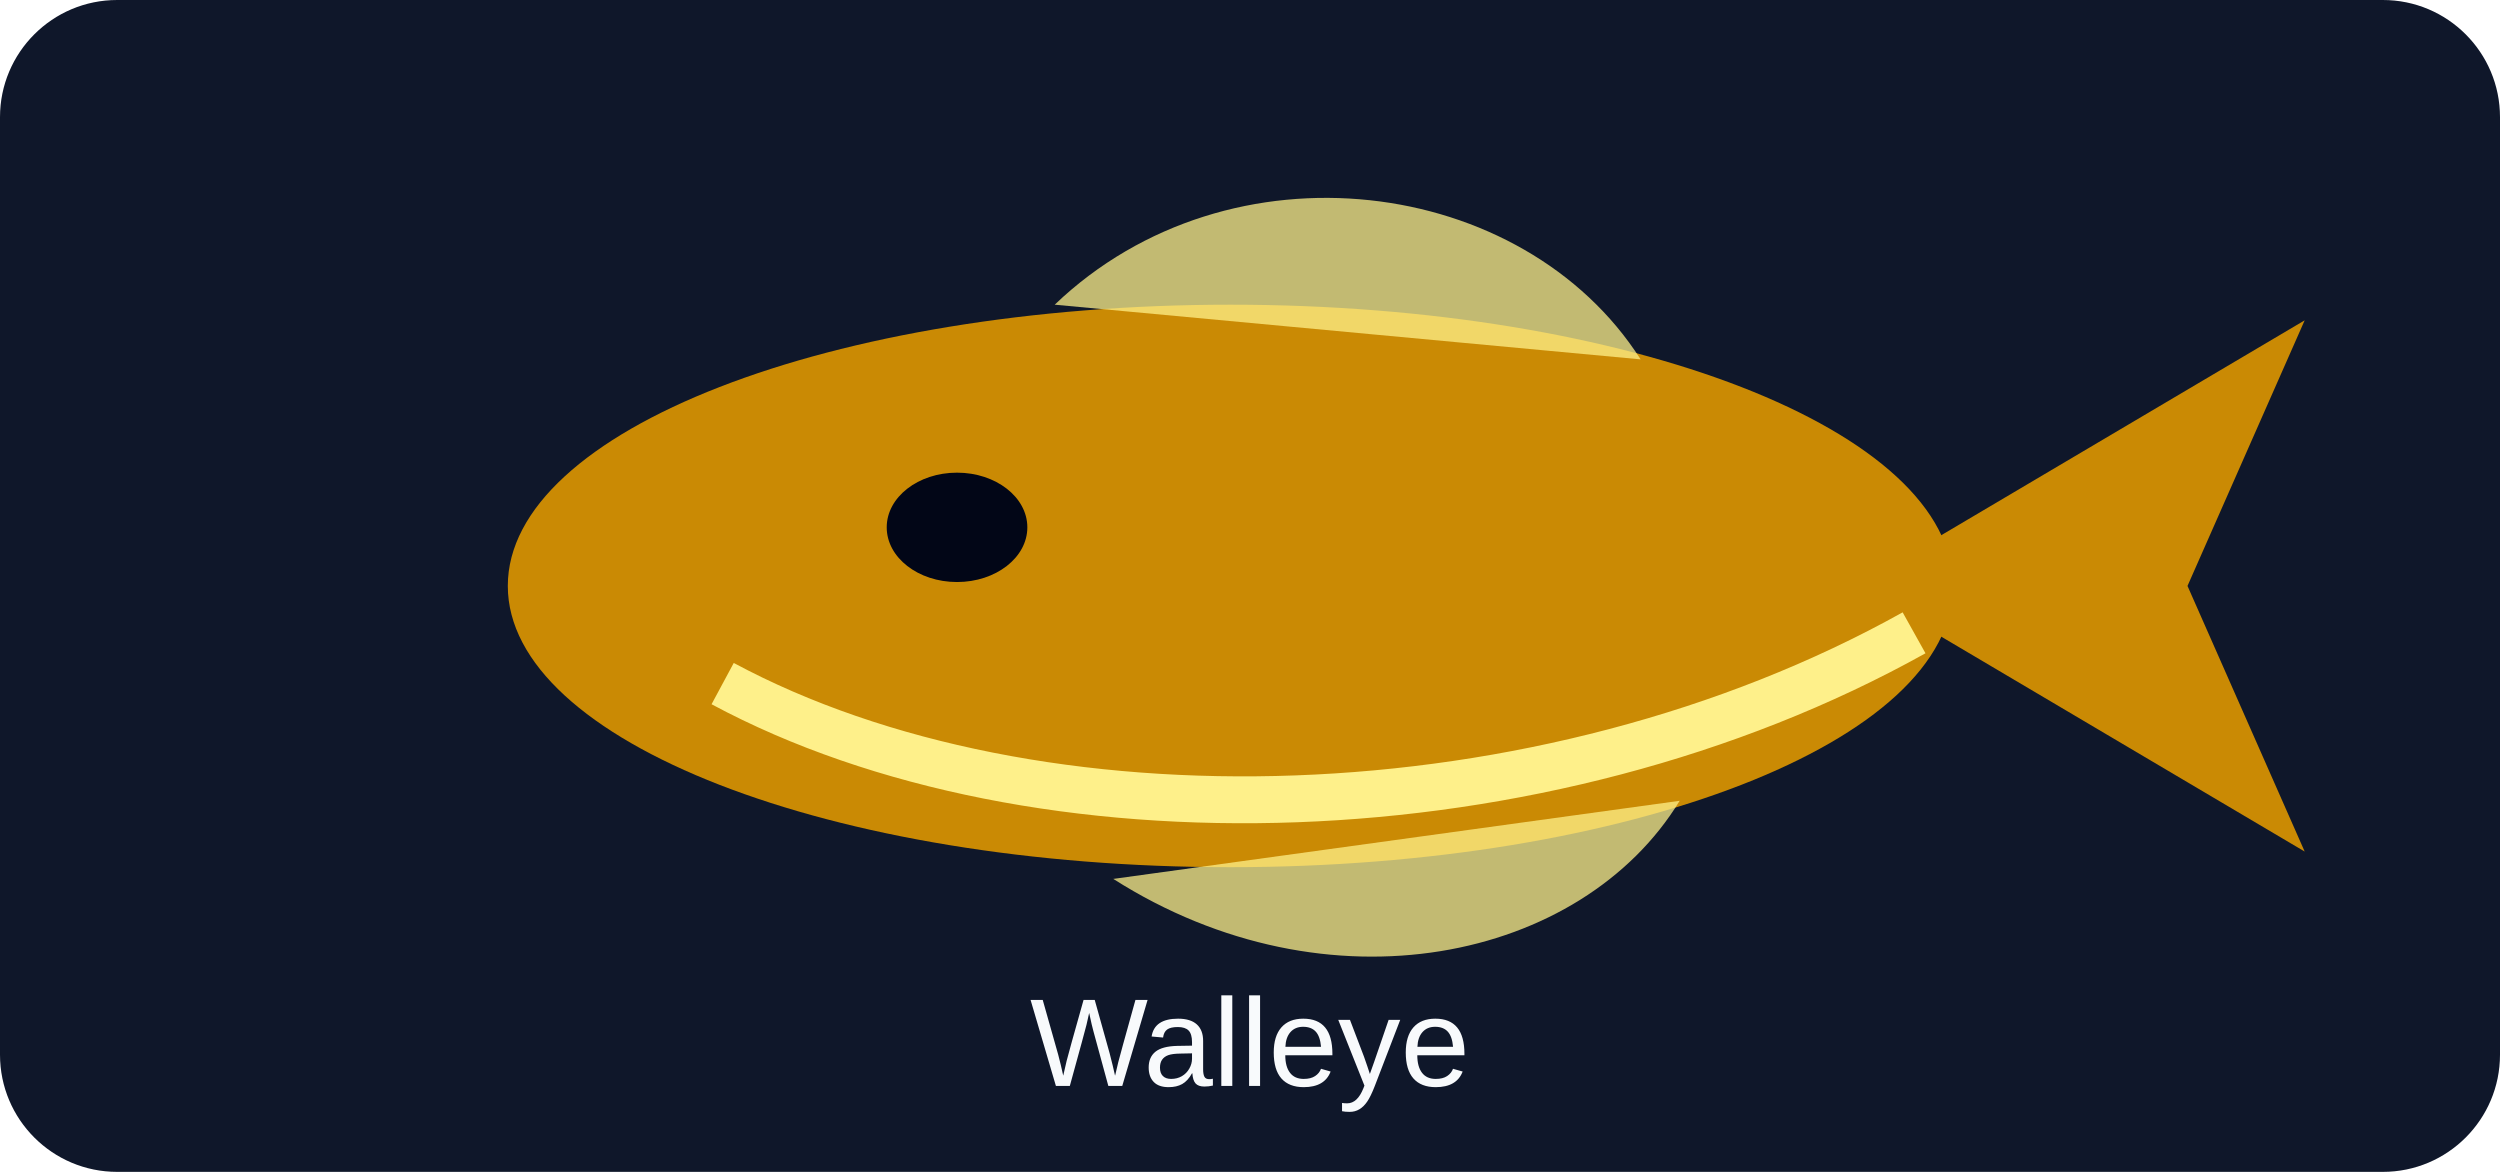
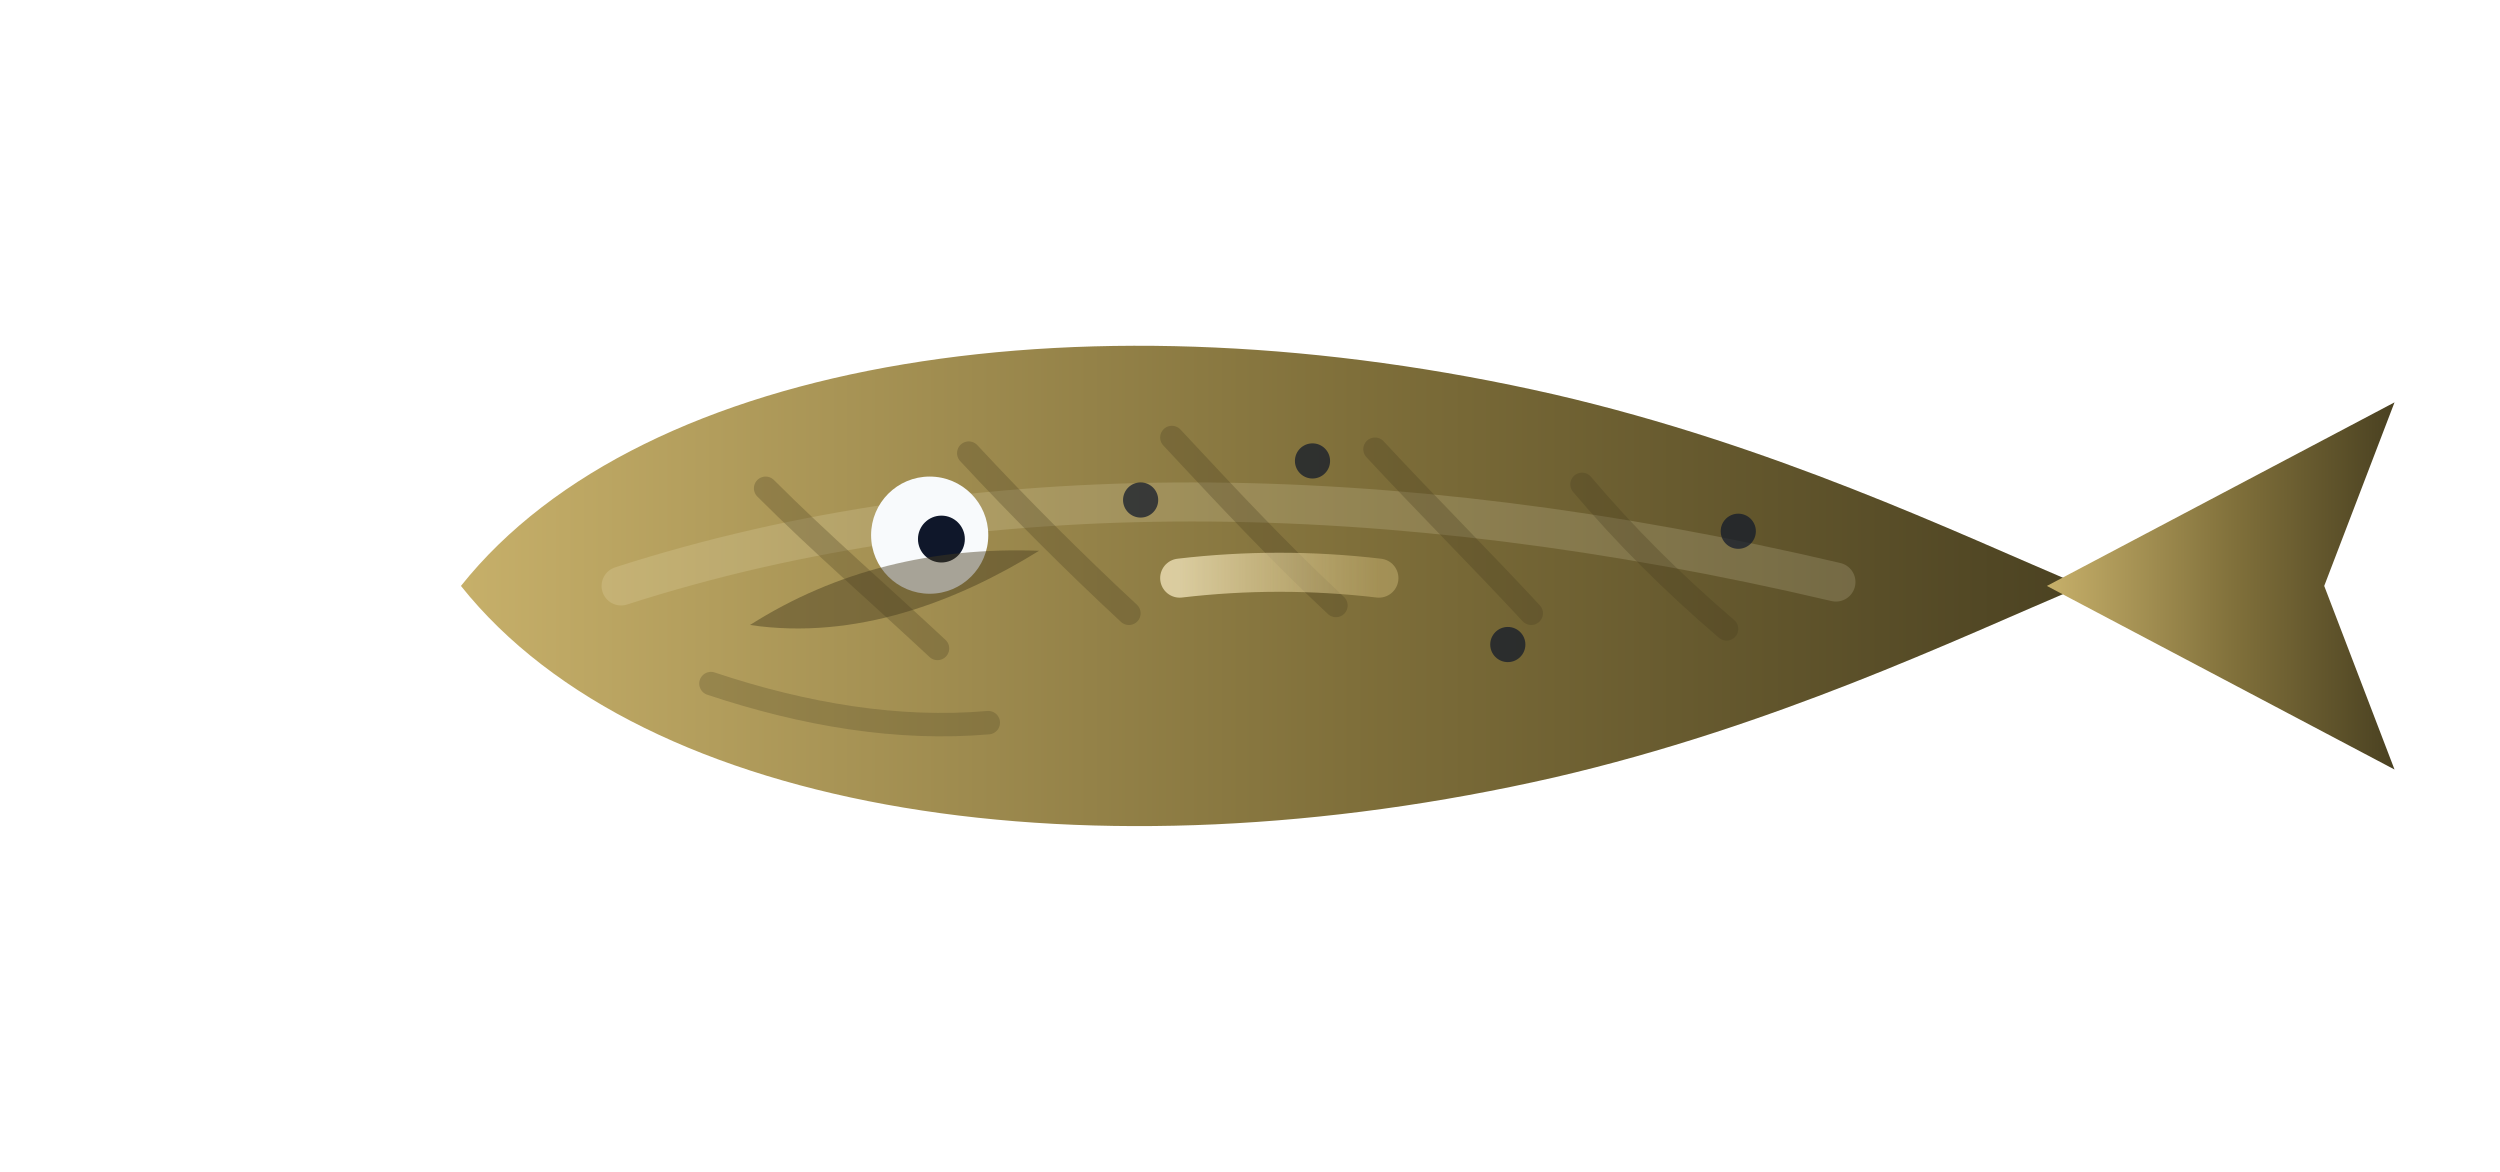
- <svg xmlns="http://www.w3.org/2000/svg" width="640" height="300" viewBox="0 0 640 300">
-   <rect width="100%" height="100%" rx="30" fill="#0f172a" />
-   <ellipse cx="315" cy="150" rx="185" ry="72" fill="#ca8a04" />
-   <path d="M475 150 L590 82 L560 150 L590 218 Z" fill="#ca8a04" />
-   <ellipse cx="245" cy="135" rx="18" ry="14" fill="#020617" />
-   <path d="M185 175 C265 218,395 215,490 162" stroke="#fef08a" stroke-width="12" fill="none" />
-   <path d="M270 78 C315 35,390 45,420 92" fill="#fef08a" opacity=".75" />
-   <path d="M285 225 C340 260,405 246,430 205" fill="#fef08a" opacity=".75" />
-   <text x="320" y="278" text-anchor="middle" font-size="32" font-family="Arial" fill="#f8fafc">Walleye</text>
+ <svg xmlns="http://www.w3.org/2000/svg" width="640" height="300" viewBox="0 0 640 300" role="img" aria-label="Walleye icon">
+   <defs>
+     <linearGradient id="body" x1="0" x2="1">
+       <stop offset="0%" stop-color="#c7b06a" />
+       <stop offset="55%" stop-color="#7f6f3a" />
+       <stop offset="100%" stop-color="#4a4121" />
+     </linearGradient>
+     <linearGradient id="belly" x1="0" x2="1">
+       <stop offset="0%" stop-color="#f4e7be" />
+       <stop offset="100%" stop-color="#d9c27f" stop-opacity=".55" />
+     </linearGradient>
+   </defs>
+   <path d="M118 150C165 91 280 74 398 101C454 114 500 136 533 150C500 164 454 186 398 199C280 226 165 209 118 150Z" fill="url(#body)" />
+   <path d="M524 150L613 103L595 150L613 197Z" fill="url(#body)" />
+   <path d="M159 150C249 121 355 122 470 149" stroke="#fff8d6" stroke-width="10" stroke-linecap="round" opacity=".16" fill="none" />
+   <path d="M196 125C210 139 225 152 240 166" stroke="#443a1c" stroke-width="6" stroke-linecap="round" opacity=".28" fill="none" />
+   <path d="M248 116C261 130 275 144 289 157" stroke="#443a1c" stroke-width="6" stroke-linecap="round" opacity=".28" fill="none" />
+   <path d="M300 112C314 127 327 141 342 155" stroke="#443a1c" stroke-width="6" stroke-linecap="round" opacity=".28" fill="none" />
+   <path d="M352 115C365 129 379 143 392 157" stroke="#443a1c" stroke-width="6" stroke-linecap="round" opacity=".28" fill="none" />
+   <path d="M405 124C416 137 428 149 442 161" stroke="#443a1c" stroke-width="6" stroke-linecap="round" opacity=".28" fill="none" />
+   <circle cx="238" cy="137" r="15" fill="#f8fafc" />
+   <circle cx="241" cy="138" r="6" fill="#0f172a" />
+   <path d="M192 160C214 146 239 140 266 141C245 154 219 164 192 160Z" fill="#443a1c" opacity=".45" />
+   <path d="M302 148C319 146 336 146 353 148" stroke="url(#belly)" stroke-width="10" stroke-linecap="round" opacity=".75" fill="none" />
+   <path d="M182 175C206 183 230 187 253 185" stroke="#443a1c" stroke-width="6" stroke-linecap="round" opacity=".25" fill="none" />
+   <circle cx="336" cy="118" r="4.5" fill="#0f172a" opacity=".72" />
+   <circle cx="386" cy="165" r="4.5" fill="#0f172a" opacity=".72" />
+   <circle cx="292" cy="128" r="4.5" fill="#0f172a" opacity=".72" />
+   <circle cx="445" cy="136" r="4.5" fill="#0f172a" opacity=".72" />
</svg>
